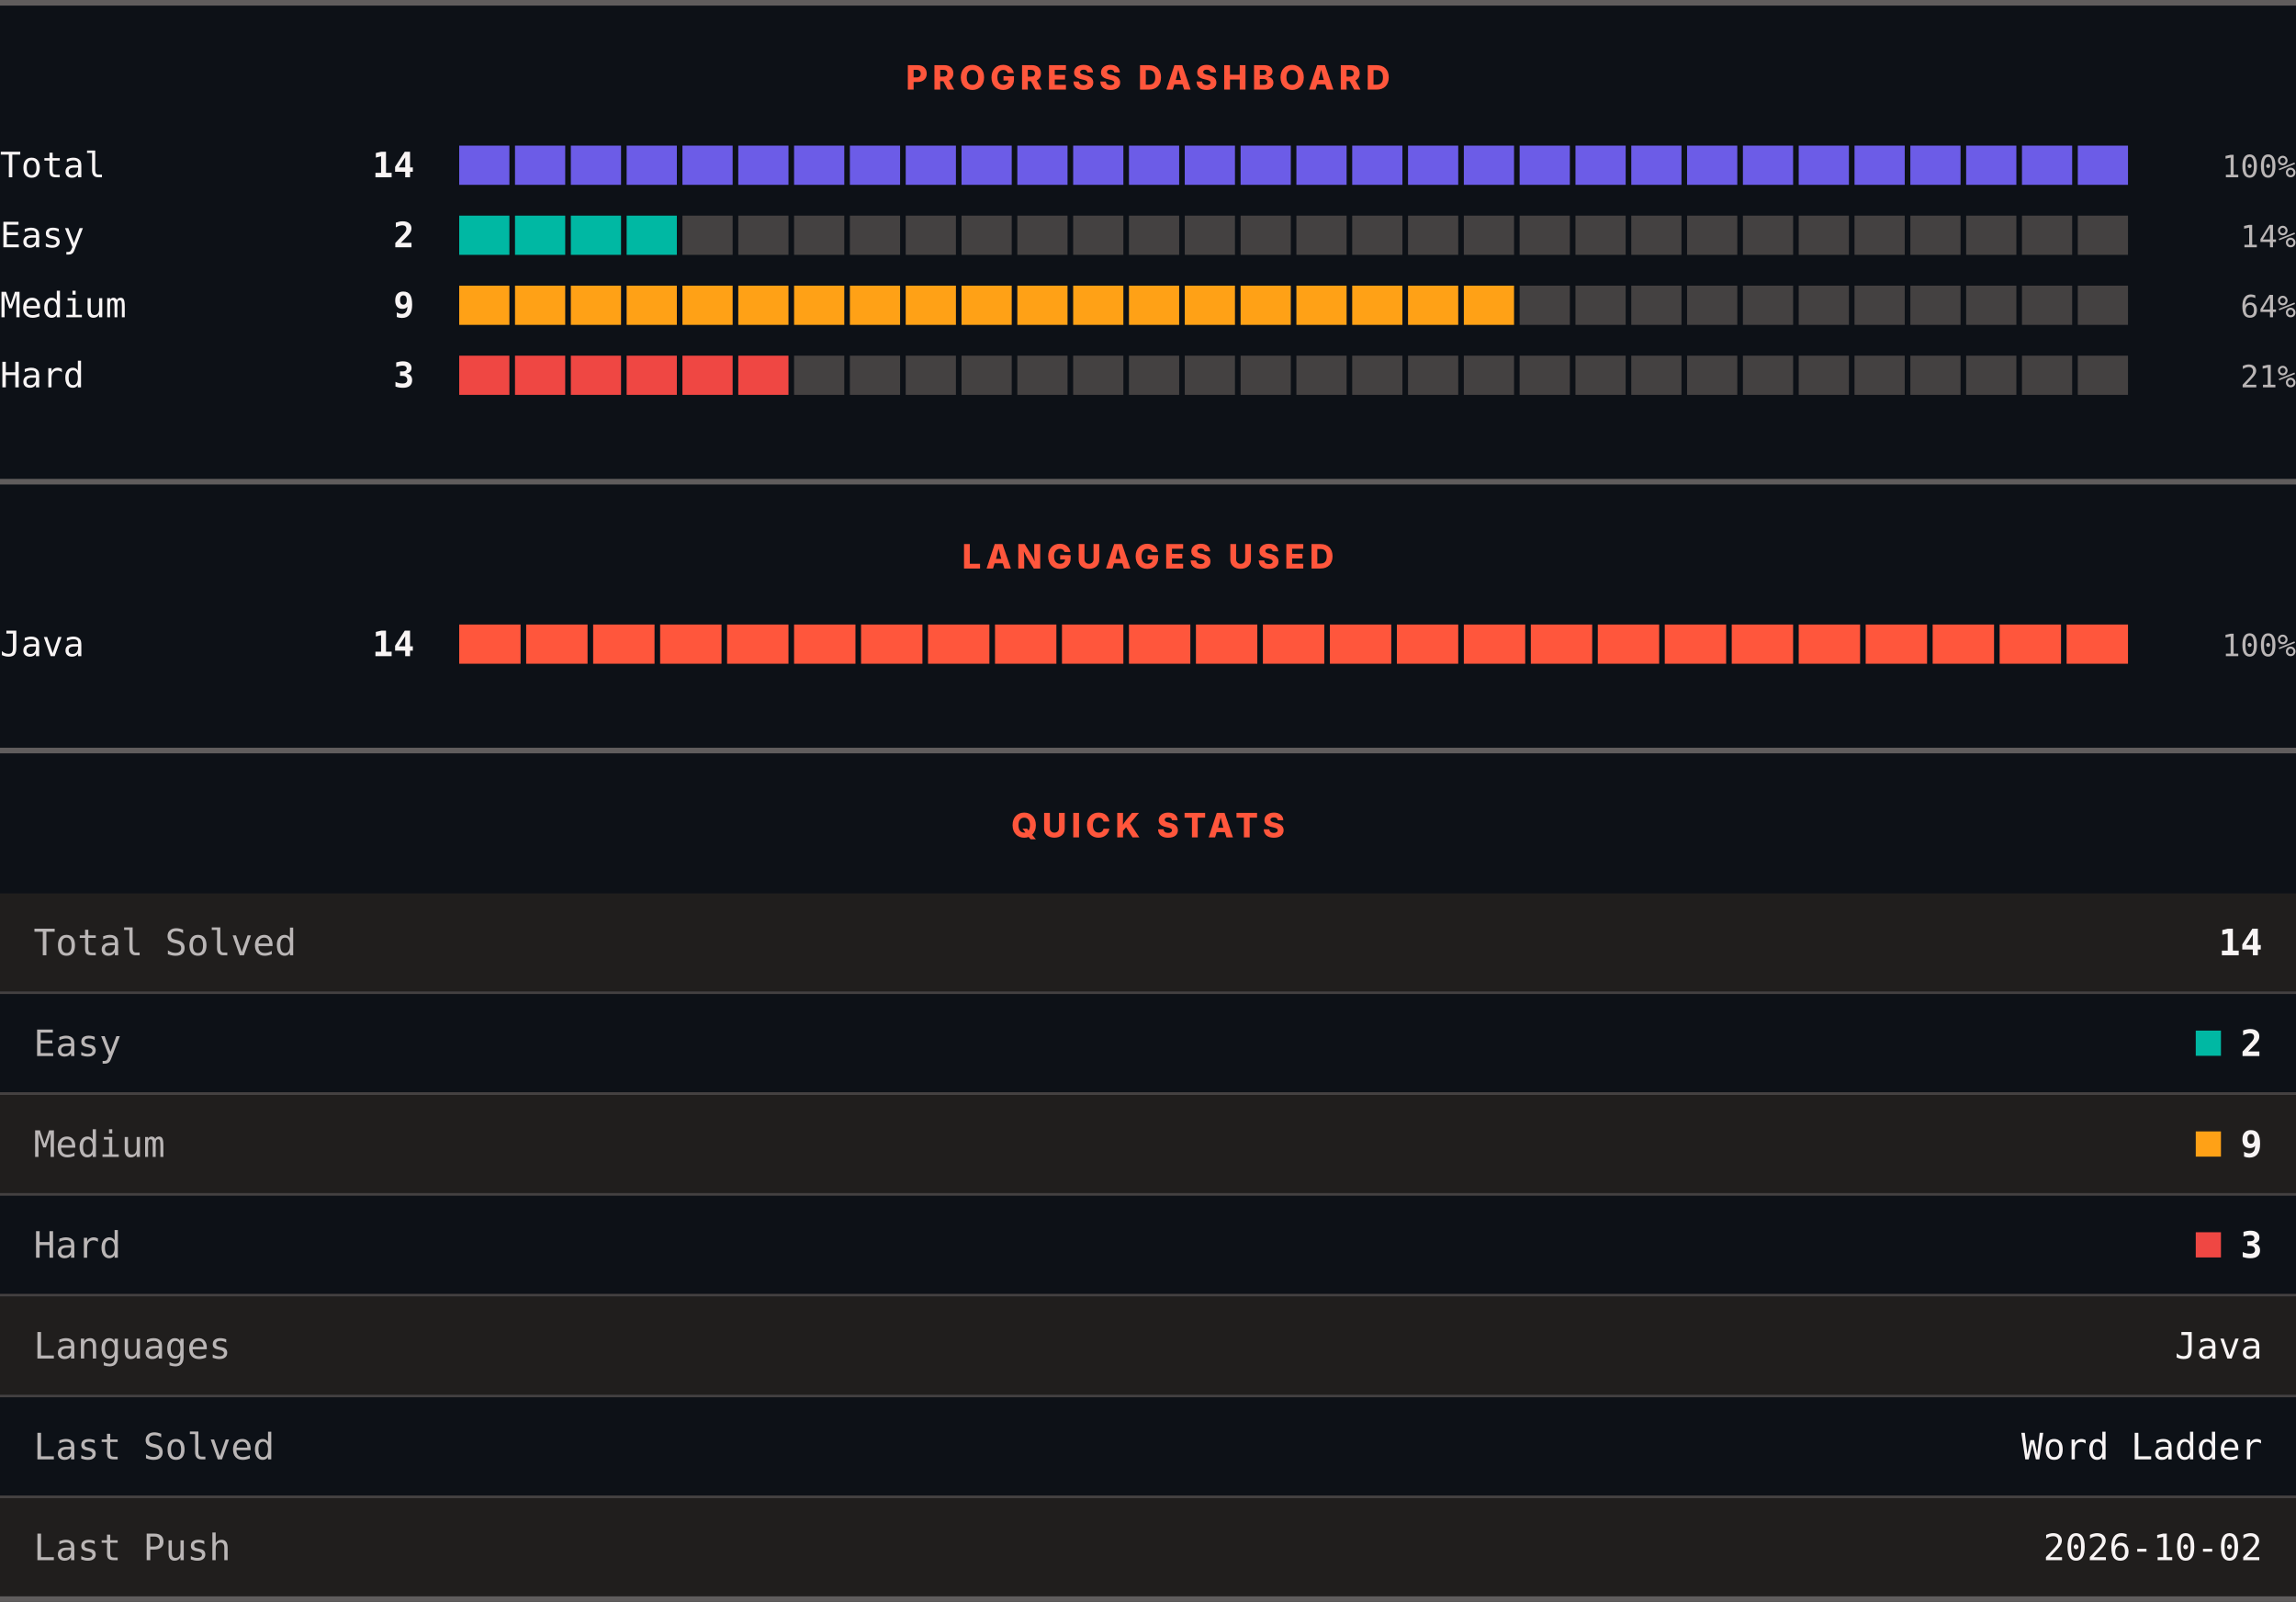
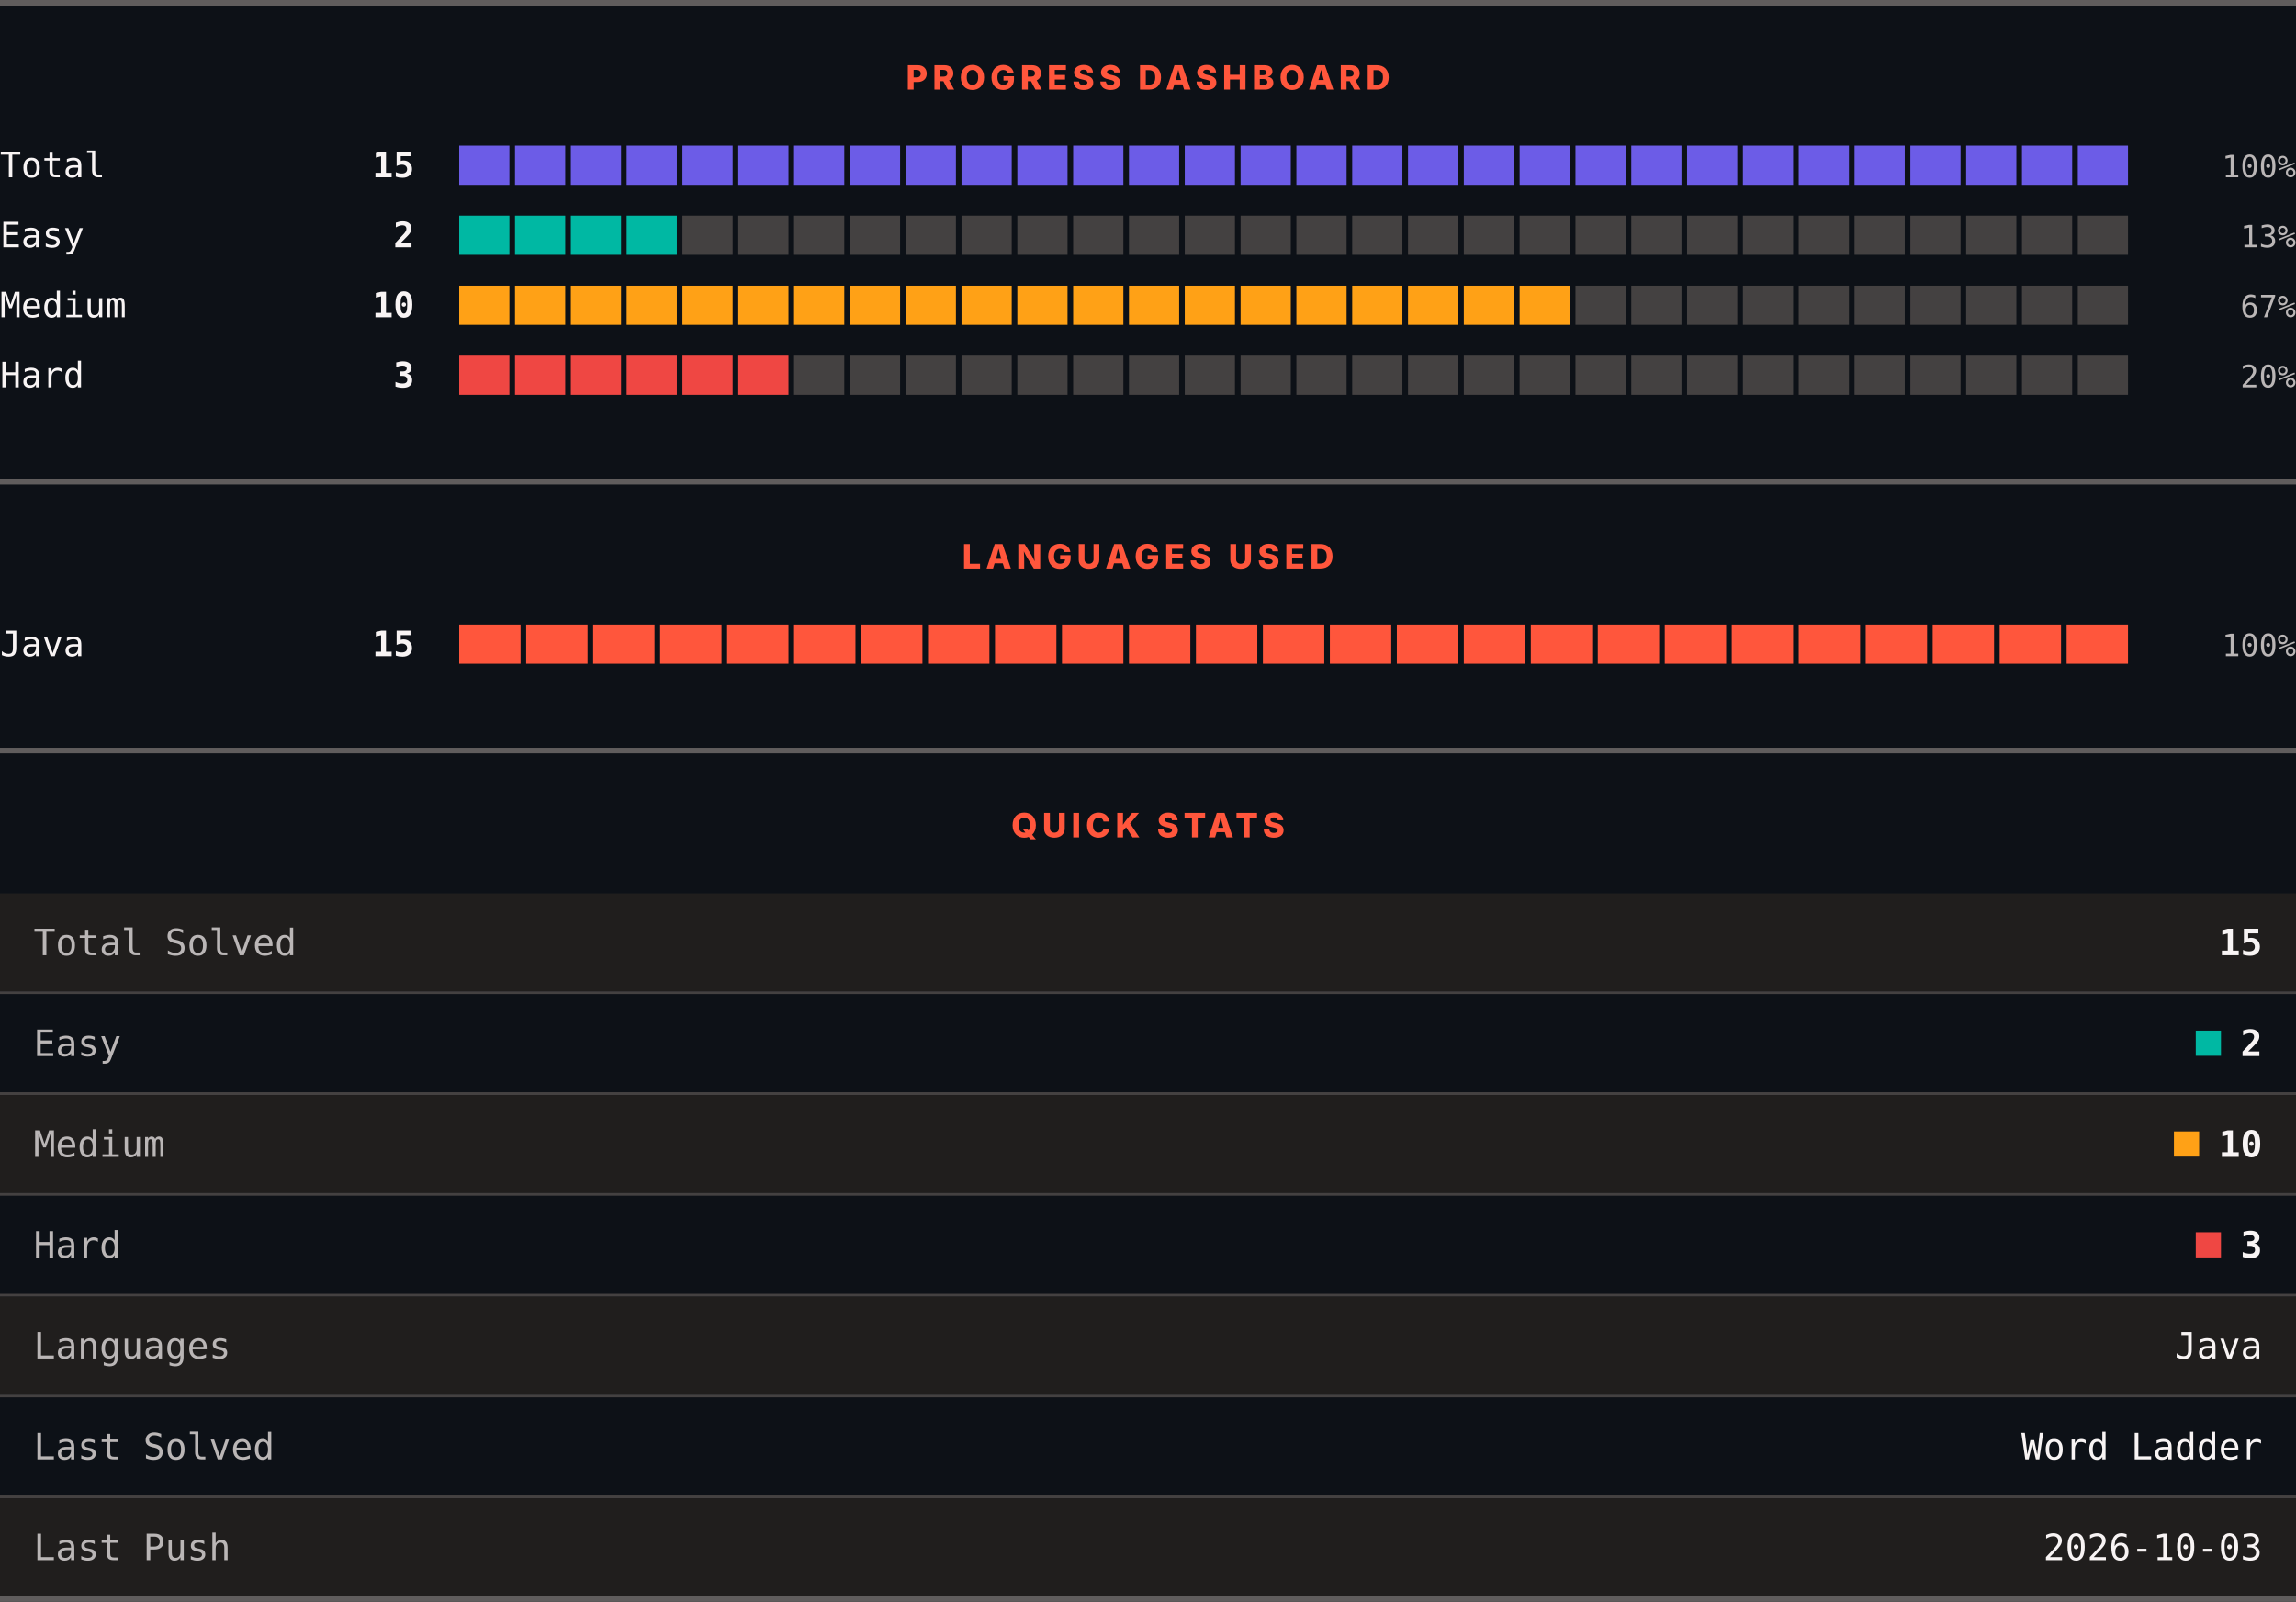
<svg xmlns="http://www.w3.org/2000/svg" width="820" height="572" viewBox="0 0 820 572" role="img" aria-label="LeetCode progress, languages and quick stats">
  <rect width="820" height="572" fill="#0d1117" />
  <rect x="0" y="0" width="820" height="2" fill="#605d5d" />
  <text x="410" y="32" text-anchor="middle" font-family="Archivo, system-ui, -apple-system, Segoe UI, sans-serif" font-size="12" font-weight="800" letter-spacing="1.68" fill="#ff563c">PROGRESS DASHBOARD</text>
  <text x="0" y="63.3" font-family="ui-monospace, SFMono-Regular, Menlo, Consolas, monospace" font-size="12.5" fill="#f8f4f4">Total</text>
-   <text x="148" y="63.3" text-anchor="end" font-family="ui-monospace, SFMono-Regular, Menlo, Consolas, monospace" font-size="12.5" font-weight="700" fill="#f8f4f4">14</text>
+   <text x="148" y="63.3" text-anchor="end" font-family="ui-monospace, SFMono-Regular, Menlo, Consolas, monospace" font-size="12.5" font-weight="700" fill="#f8f4f4">15</text>
  <rect x="164.00" y="52" width="17.93" height="14" fill="#6c5ce7" />
  <rect x="183.93" y="52" width="17.93" height="14" fill="#6c5ce7" />
  <rect x="203.87" y="52" width="17.93" height="14" fill="#6c5ce7" />
  <rect x="223.80" y="52" width="17.93" height="14" fill="#6c5ce7" />
  <rect x="243.73" y="52" width="17.93" height="14" fill="#6c5ce7" />
  <rect x="263.67" y="52" width="17.93" height="14" fill="#6c5ce7" />
  <rect x="283.60" y="52" width="17.93" height="14" fill="#6c5ce7" />
  <rect x="303.53" y="52" width="17.93" height="14" fill="#6c5ce7" />
  <rect x="323.47" y="52" width="17.93" height="14" fill="#6c5ce7" />
  <rect x="343.40" y="52" width="17.93" height="14" fill="#6c5ce7" />
  <rect x="363.33" y="52" width="17.93" height="14" fill="#6c5ce7" />
  <rect x="383.27" y="52" width="17.93" height="14" fill="#6c5ce7" />
  <rect x="403.20" y="52" width="17.93" height="14" fill="#6c5ce7" />
  <rect x="423.13" y="52" width="17.93" height="14" fill="#6c5ce7" />
  <rect x="443.07" y="52" width="17.93" height="14" fill="#6c5ce7" />
  <rect x="463.00" y="52" width="17.93" height="14" fill="#6c5ce7" />
  <rect x="482.93" y="52" width="17.93" height="14" fill="#6c5ce7" />
  <rect x="502.87" y="52" width="17.93" height="14" fill="#6c5ce7" />
  <rect x="522.80" y="52" width="17.93" height="14" fill="#6c5ce7" />
  <rect x="542.73" y="52" width="17.93" height="14" fill="#6c5ce7" />
  <rect x="562.67" y="52" width="17.93" height="14" fill="#6c5ce7" />
  <rect x="582.60" y="52" width="17.93" height="14" fill="#6c5ce7" />
  <rect x="602.53" y="52" width="17.93" height="14" fill="#6c5ce7" />
  <rect x="622.47" y="52" width="17.93" height="14" fill="#6c5ce7" />
  <rect x="642.40" y="52" width="17.93" height="14" fill="#6c5ce7" />
  <rect x="662.33" y="52" width="17.93" height="14" fill="#6c5ce7" />
  <rect x="682.27" y="52" width="17.93" height="14" fill="#6c5ce7" />
  <rect x="702.20" y="52" width="17.93" height="14" fill="#6c5ce7" />
  <rect x="722.13" y="52" width="17.93" height="14" fill="#6c5ce7" />
  <rect x="742.07" y="52" width="17.93" height="14" fill="#6c5ce7" />
  <text x="820" y="63.3" text-anchor="end" font-family="ui-monospace, SFMono-Regular, Menlo, Consolas, monospace" font-size="11" fill="#bab6b6">100%</text>
  <text x="0" y="88.3" font-family="ui-monospace, SFMono-Regular, Menlo, Consolas, monospace" font-size="12.5" fill="#f8f4f4">Easy</text>
  <text x="148" y="88.3" text-anchor="end" font-family="ui-monospace, SFMono-Regular, Menlo, Consolas, monospace" font-size="12.5" font-weight="700" fill="#f8f4f4">2</text>
  <rect x="164.00" y="77" width="17.93" height="14" fill="#00b8a3" />
  <rect x="183.93" y="77" width="17.93" height="14" fill="#00b8a3" />
  <rect x="203.87" y="77" width="17.93" height="14" fill="#00b8a3" />
  <rect x="223.80" y="77" width="17.93" height="14" fill="#00b8a3" />
  <rect x="243.73" y="77" width="17.93" height="14" fill="#444141" />
  <rect x="263.67" y="77" width="17.93" height="14" fill="#444141" />
  <rect x="283.60" y="77" width="17.93" height="14" fill="#444141" />
  <rect x="303.53" y="77" width="17.93" height="14" fill="#444141" />
  <rect x="323.47" y="77" width="17.93" height="14" fill="#444141" />
  <rect x="343.40" y="77" width="17.93" height="14" fill="#444141" />
  <rect x="363.33" y="77" width="17.93" height="14" fill="#444141" />
  <rect x="383.27" y="77" width="17.93" height="14" fill="#444141" />
  <rect x="403.20" y="77" width="17.93" height="14" fill="#444141" />
  <rect x="423.13" y="77" width="17.93" height="14" fill="#444141" />
  <rect x="443.07" y="77" width="17.93" height="14" fill="#444141" />
  <rect x="463.00" y="77" width="17.93" height="14" fill="#444141" />
  <rect x="482.93" y="77" width="17.93" height="14" fill="#444141" />
  <rect x="502.87" y="77" width="17.93" height="14" fill="#444141" />
  <rect x="522.80" y="77" width="17.93" height="14" fill="#444141" />
  <rect x="542.73" y="77" width="17.93" height="14" fill="#444141" />
  <rect x="562.67" y="77" width="17.93" height="14" fill="#444141" />
  <rect x="582.60" y="77" width="17.93" height="14" fill="#444141" />
  <rect x="602.53" y="77" width="17.93" height="14" fill="#444141" />
  <rect x="622.47" y="77" width="17.93" height="14" fill="#444141" />
  <rect x="642.40" y="77" width="17.93" height="14" fill="#444141" />
  <rect x="662.33" y="77" width="17.93" height="14" fill="#444141" />
  <rect x="682.27" y="77" width="17.93" height="14" fill="#444141" />
  <rect x="702.20" y="77" width="17.93" height="14" fill="#444141" />
  <rect x="722.13" y="77" width="17.93" height="14" fill="#444141" />
  <rect x="742.07" y="77" width="17.93" height="14" fill="#444141" />
-   <text x="820" y="88.3" text-anchor="end" font-family="ui-monospace, SFMono-Regular, Menlo, Consolas, monospace" font-size="11" fill="#bab6b6">14%</text>
+   <text x="820" y="88.3" text-anchor="end" font-family="ui-monospace, SFMono-Regular, Menlo, Consolas, monospace" font-size="11" fill="#bab6b6">13%</text>
  <text x="0" y="113.3" font-family="ui-monospace, SFMono-Regular, Menlo, Consolas, monospace" font-size="12.5" fill="#f8f4f4">Medium</text>
-   <text x="148" y="113.3" text-anchor="end" font-family="ui-monospace, SFMono-Regular, Menlo, Consolas, monospace" font-size="12.5" font-weight="700" fill="#f8f4f4">9</text>
+   <text x="148" y="113.3" text-anchor="end" font-family="ui-monospace, SFMono-Regular, Menlo, Consolas, monospace" font-size="12.5" font-weight="700" fill="#f8f4f4">10</text>
  <rect x="164.00" y="102" width="17.93" height="14" fill="#ffa116" />
  <rect x="183.93" y="102" width="17.93" height="14" fill="#ffa116" />
  <rect x="203.87" y="102" width="17.93" height="14" fill="#ffa116" />
  <rect x="223.80" y="102" width="17.93" height="14" fill="#ffa116" />
  <rect x="243.73" y="102" width="17.93" height="14" fill="#ffa116" />
  <rect x="263.67" y="102" width="17.93" height="14" fill="#ffa116" />
  <rect x="283.60" y="102" width="17.93" height="14" fill="#ffa116" />
  <rect x="303.53" y="102" width="17.93" height="14" fill="#ffa116" />
  <rect x="323.47" y="102" width="17.93" height="14" fill="#ffa116" />
  <rect x="343.40" y="102" width="17.93" height="14" fill="#ffa116" />
  <rect x="363.33" y="102" width="17.93" height="14" fill="#ffa116" />
  <rect x="383.27" y="102" width="17.93" height="14" fill="#ffa116" />
  <rect x="403.20" y="102" width="17.93" height="14" fill="#ffa116" />
  <rect x="423.13" y="102" width="17.93" height="14" fill="#ffa116" />
  <rect x="443.07" y="102" width="17.93" height="14" fill="#ffa116" />
  <rect x="463.00" y="102" width="17.93" height="14" fill="#ffa116" />
  <rect x="482.93" y="102" width="17.93" height="14" fill="#ffa116" />
  <rect x="502.87" y="102" width="17.93" height="14" fill="#ffa116" />
  <rect x="522.80" y="102" width="17.93" height="14" fill="#ffa116" />
-   <rect x="542.73" y="102" width="17.93" height="14" fill="#444141" />
+   <rect x="542.73" y="102" width="17.93" height="14" fill="#ffa116" />
  <rect x="562.67" y="102" width="17.93" height="14" fill="#444141" />
  <rect x="582.60" y="102" width="17.93" height="14" fill="#444141" />
  <rect x="602.53" y="102" width="17.93" height="14" fill="#444141" />
  <rect x="622.47" y="102" width="17.93" height="14" fill="#444141" />
  <rect x="642.40" y="102" width="17.93" height="14" fill="#444141" />
  <rect x="662.33" y="102" width="17.93" height="14" fill="#444141" />
  <rect x="682.27" y="102" width="17.93" height="14" fill="#444141" />
  <rect x="702.20" y="102" width="17.93" height="14" fill="#444141" />
  <rect x="722.13" y="102" width="17.93" height="14" fill="#444141" />
  <rect x="742.07" y="102" width="17.93" height="14" fill="#444141" />
-   <text x="820" y="113.3" text-anchor="end" font-family="ui-monospace, SFMono-Regular, Menlo, Consolas, monospace" font-size="11" fill="#bab6b6">64%</text>
+   <text x="820" y="113.3" text-anchor="end" font-family="ui-monospace, SFMono-Regular, Menlo, Consolas, monospace" font-size="11" fill="#bab6b6">67%</text>
  <text x="0" y="138.3" font-family="ui-monospace, SFMono-Regular, Menlo, Consolas, monospace" font-size="12.5" fill="#f8f4f4">Hard</text>
  <text x="148" y="138.3" text-anchor="end" font-family="ui-monospace, SFMono-Regular, Menlo, Consolas, monospace" font-size="12.5" font-weight="700" fill="#f8f4f4">3</text>
  <rect x="164.00" y="127" width="17.93" height="14" fill="#ef4743" />
  <rect x="183.93" y="127" width="17.93" height="14" fill="#ef4743" />
  <rect x="203.87" y="127" width="17.93" height="14" fill="#ef4743" />
  <rect x="223.80" y="127" width="17.93" height="14" fill="#ef4743" />
  <rect x="243.73" y="127" width="17.93" height="14" fill="#ef4743" />
  <rect x="263.67" y="127" width="17.93" height="14" fill="#ef4743" />
  <rect x="283.60" y="127" width="17.93" height="14" fill="#444141" />
  <rect x="303.53" y="127" width="17.93" height="14" fill="#444141" />
  <rect x="323.47" y="127" width="17.93" height="14" fill="#444141" />
  <rect x="343.40" y="127" width="17.93" height="14" fill="#444141" />
  <rect x="363.33" y="127" width="17.93" height="14" fill="#444141" />
  <rect x="383.27" y="127" width="17.93" height="14" fill="#444141" />
  <rect x="403.20" y="127" width="17.93" height="14" fill="#444141" />
  <rect x="423.13" y="127" width="17.93" height="14" fill="#444141" />
  <rect x="443.07" y="127" width="17.93" height="14" fill="#444141" />
  <rect x="463.00" y="127" width="17.93" height="14" fill="#444141" />
  <rect x="482.93" y="127" width="17.93" height="14" fill="#444141" />
  <rect x="502.87" y="127" width="17.93" height="14" fill="#444141" />
  <rect x="522.80" y="127" width="17.93" height="14" fill="#444141" />
  <rect x="542.73" y="127" width="17.93" height="14" fill="#444141" />
  <rect x="562.67" y="127" width="17.93" height="14" fill="#444141" />
  <rect x="582.60" y="127" width="17.93" height="14" fill="#444141" />
  <rect x="602.53" y="127" width="17.93" height="14" fill="#444141" />
  <rect x="622.47" y="127" width="17.93" height="14" fill="#444141" />
  <rect x="642.40" y="127" width="17.93" height="14" fill="#444141" />
  <rect x="662.33" y="127" width="17.93" height="14" fill="#444141" />
  <rect x="682.27" y="127" width="17.93" height="14" fill="#444141" />
  <rect x="702.20" y="127" width="17.93" height="14" fill="#444141" />
  <rect x="722.13" y="127" width="17.93" height="14" fill="#444141" />
  <rect x="742.07" y="127" width="17.93" height="14" fill="#444141" />
-   <text x="820" y="138.3" text-anchor="end" font-family="ui-monospace, SFMono-Regular, Menlo, Consolas, monospace" font-size="11" fill="#bab6b6">21%</text>
+   <text x="820" y="138.3" text-anchor="end" font-family="ui-monospace, SFMono-Regular, Menlo, Consolas, monospace" font-size="11" fill="#bab6b6">20%</text>
  <rect x="0" y="171" width="820" height="2" fill="#605d5d" />
  <text x="410" y="203" text-anchor="middle" font-family="Archivo, system-ui, -apple-system, Segoe UI, sans-serif" font-size="12" font-weight="800" letter-spacing="1.68" fill="#ff563c">LANGUAGES USED</text>
  <text x="0" y="234.3" font-family="ui-monospace, SFMono-Regular, Menlo, Consolas, monospace" font-size="12.5" fill="#f8f4f4">Java</text>
-   <text x="148" y="234.3" text-anchor="end" font-family="ui-monospace, SFMono-Regular, Menlo, Consolas, monospace" font-size="12.5" font-weight="700" fill="#f8f4f4">14</text>
+   <text x="148" y="234.3" text-anchor="end" font-family="ui-monospace, SFMono-Regular, Menlo, Consolas, monospace" font-size="12.5" font-weight="700" fill="#f8f4f4">15</text>
  <rect x="164.00" y="223" width="21.92" height="14" fill="#ff563c" />
  <rect x="187.92" y="223" width="21.92" height="14" fill="#ff563c" />
  <rect x="211.84" y="223" width="21.92" height="14" fill="#ff563c" />
  <rect x="235.76" y="223" width="21.92" height="14" fill="#ff563c" />
  <rect x="259.68" y="223" width="21.92" height="14" fill="#ff563c" />
  <rect x="283.60" y="223" width="21.92" height="14" fill="#ff563c" />
  <rect x="307.52" y="223" width="21.92" height="14" fill="#ff563c" />
  <rect x="331.44" y="223" width="21.92" height="14" fill="#ff563c" />
  <rect x="355.36" y="223" width="21.92" height="14" fill="#ff563c" />
  <rect x="379.28" y="223" width="21.92" height="14" fill="#ff563c" />
  <rect x="403.20" y="223" width="21.92" height="14" fill="#ff563c" />
  <rect x="427.12" y="223" width="21.92" height="14" fill="#ff563c" />
  <rect x="451.04" y="223" width="21.92" height="14" fill="#ff563c" />
  <rect x="474.96" y="223" width="21.92" height="14" fill="#ff563c" />
  <rect x="498.88" y="223" width="21.92" height="14" fill="#ff563c" />
  <rect x="522.80" y="223" width="21.92" height="14" fill="#ff563c" />
  <rect x="546.72" y="223" width="21.92" height="14" fill="#ff563c" />
  <rect x="570.64" y="223" width="21.92" height="14" fill="#ff563c" />
  <rect x="594.56" y="223" width="21.92" height="14" fill="#ff563c" />
  <rect x="618.48" y="223" width="21.92" height="14" fill="#ff563c" />
  <rect x="642.40" y="223" width="21.92" height="14" fill="#ff563c" />
  <rect x="666.32" y="223" width="21.92" height="14" fill="#ff563c" />
  <rect x="690.24" y="223" width="21.92" height="14" fill="#ff563c" />
  <rect x="714.16" y="223" width="21.92" height="14" fill="#ff563c" />
  <rect x="738.08" y="223" width="21.92" height="14" fill="#ff563c" />
  <text x="820" y="234.3" text-anchor="end" font-family="ui-monospace, SFMono-Regular, Menlo, Consolas, monospace" font-size="11" fill="#bab6b6">100%</text>
  <rect x="0" y="267" width="820" height="2" fill="#605d5d" />
  <text x="410" y="299" text-anchor="middle" font-family="Archivo, system-ui, -apple-system, Segoe UI, sans-serif" font-size="12" font-weight="800" letter-spacing="1.68" fill="#ff563c">QUICK STATS</text>
  <rect x="0" y="319" width="820" height="35" fill="#201e1d" />
  <text x="12" y="341.1" font-family="ui-monospace, SFMono-Regular, Menlo, Consolas, monospace" font-size="13" fill="#bab6b6">Total Solved</text>
-   <text x="808" y="341.1" text-anchor="end" font-family="ui-monospace, SFMono-Regular, Menlo, Consolas, monospace" font-size="13" font-weight="700" fill="#f8f4f4">14</text>
+   <text x="808" y="341.1" text-anchor="end" font-family="ui-monospace, SFMono-Regular, Menlo, Consolas, monospace" font-size="13" font-weight="700" fill="#f8f4f4">15</text>
  <rect x="0" y="354" width="820" height="1" fill="#444141" />
  <rect x="0" y="355" width="820" height="35" fill="#0d1117" />
  <text x="12" y="377.1" font-family="ui-monospace, SFMono-Regular, Menlo, Consolas, monospace" font-size="13" fill="#bab6b6">Easy</text>
  <rect x="784.2" y="368" width="9" height="9" fill="#00b8a3" />
  <text x="808" y="377.1" text-anchor="end" font-family="ui-monospace, SFMono-Regular, Menlo, Consolas, monospace" font-size="13" font-weight="700" fill="#f8f4f4">2</text>
  <rect x="0" y="390" width="820" height="1" fill="#444141" />
  <rect x="0" y="391" width="820" height="35" fill="#201e1d" />
  <text x="12" y="413.1" font-family="ui-monospace, SFMono-Regular, Menlo, Consolas, monospace" font-size="13" fill="#bab6b6">Medium</text>
-   <rect x="784.2" y="404" width="9" height="9" fill="#ffa116" />
-   <text x="808" y="413.1" text-anchor="end" font-family="ui-monospace, SFMono-Regular, Menlo, Consolas, monospace" font-size="13" font-weight="700" fill="#f8f4f4">9</text>
+   <rect x="776.4" y="404" width="9" height="9" fill="#ffa116" />
+   <text x="808" y="413.1" text-anchor="end" font-family="ui-monospace, SFMono-Regular, Menlo, Consolas, monospace" font-size="13" font-weight="700" fill="#f8f4f4">10</text>
  <rect x="0" y="426" width="820" height="1" fill="#444141" />
  <rect x="0" y="427" width="820" height="35" fill="#0d1117" />
  <text x="12" y="449.1" font-family="ui-monospace, SFMono-Regular, Menlo, Consolas, monospace" font-size="13" fill="#bab6b6">Hard</text>
  <rect x="784.2" y="440" width="9" height="9" fill="#ef4743" />
  <text x="808" y="449.1" text-anchor="end" font-family="ui-monospace, SFMono-Regular, Menlo, Consolas, monospace" font-size="13" font-weight="700" fill="#f8f4f4">3</text>
  <rect x="0" y="462" width="820" height="1" fill="#444141" />
  <rect x="0" y="463" width="820" height="35" fill="#201e1d" />
  <text x="12" y="485.1" font-family="ui-monospace, SFMono-Regular, Menlo, Consolas, monospace" font-size="13" fill="#bab6b6">Languages</text>
  <text x="808" y="485.1" text-anchor="end" font-family="ui-monospace, SFMono-Regular, Menlo, Consolas, monospace" font-size="13" fill="#f8f4f4">Java</text>
  <rect x="0" y="498" width="820" height="1" fill="#444141" />
  <rect x="0" y="499" width="820" height="35" fill="#0d1117" />
  <text x="12" y="521.1" font-family="ui-monospace, SFMono-Regular, Menlo, Consolas, monospace" font-size="13" fill="#bab6b6">Last Solved</text>
  <text x="808" y="521.1" text-anchor="end" font-family="ui-monospace, SFMono-Regular, Menlo, Consolas, monospace" font-size="13" fill="#f8f4f4">Word Ladder</text>
  <rect x="0" y="534" width="820" height="1" fill="#444141" />
  <rect x="0" y="535" width="820" height="35" fill="#201e1d" />
  <text x="12" y="557.1" font-family="ui-monospace, SFMono-Regular, Menlo, Consolas, monospace" font-size="13" fill="#bab6b6">Last Push</text>
-   <text x="808" y="557.1" text-anchor="end" font-family="ui-monospace, SFMono-Regular, Menlo, Consolas, monospace" font-size="13" fill="#f8f4f4">2026-10-02</text>
+   <text x="808" y="557.1" text-anchor="end" font-family="ui-monospace, SFMono-Regular, Menlo, Consolas, monospace" font-size="13" fill="#f8f4f4">2026-10-03</text>
  <rect x="0" y="570" width="820" height="2" fill="#605d5d" />
</svg>
